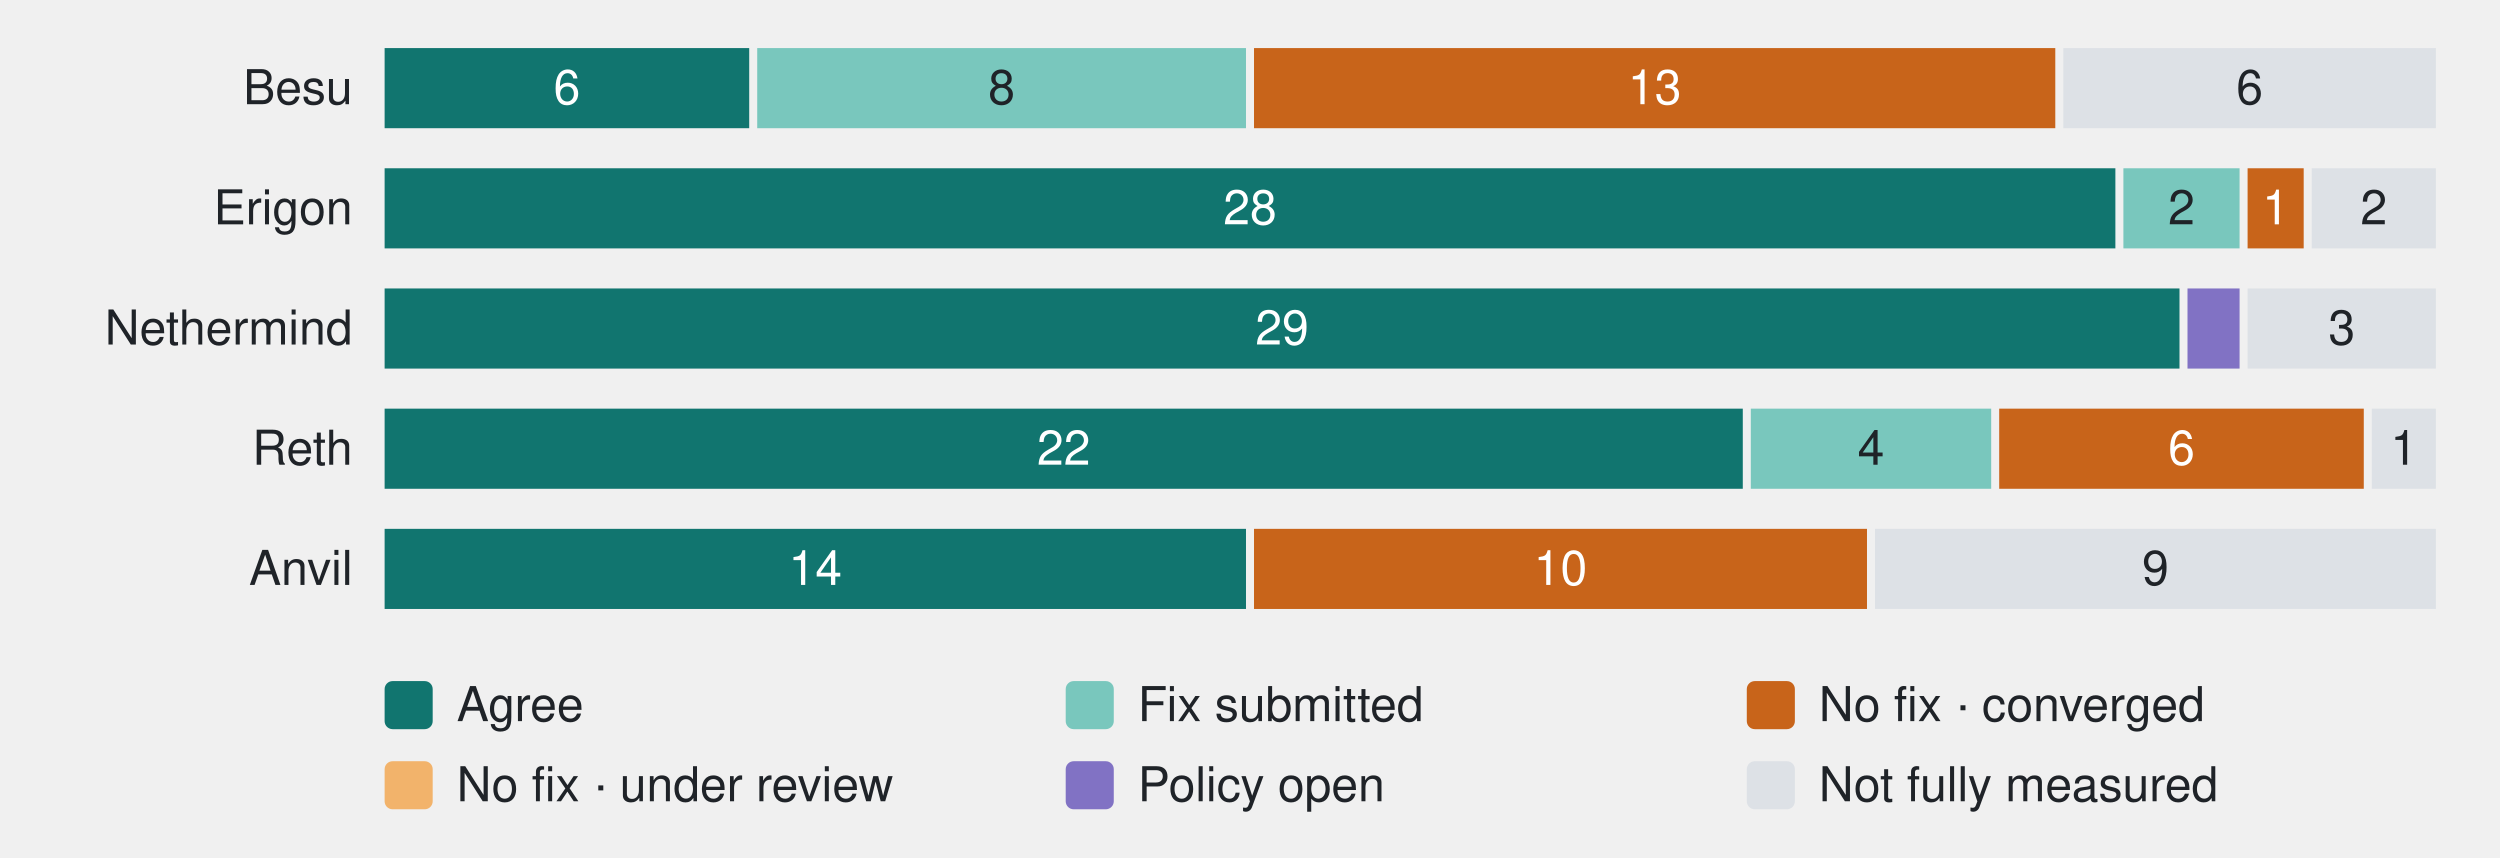
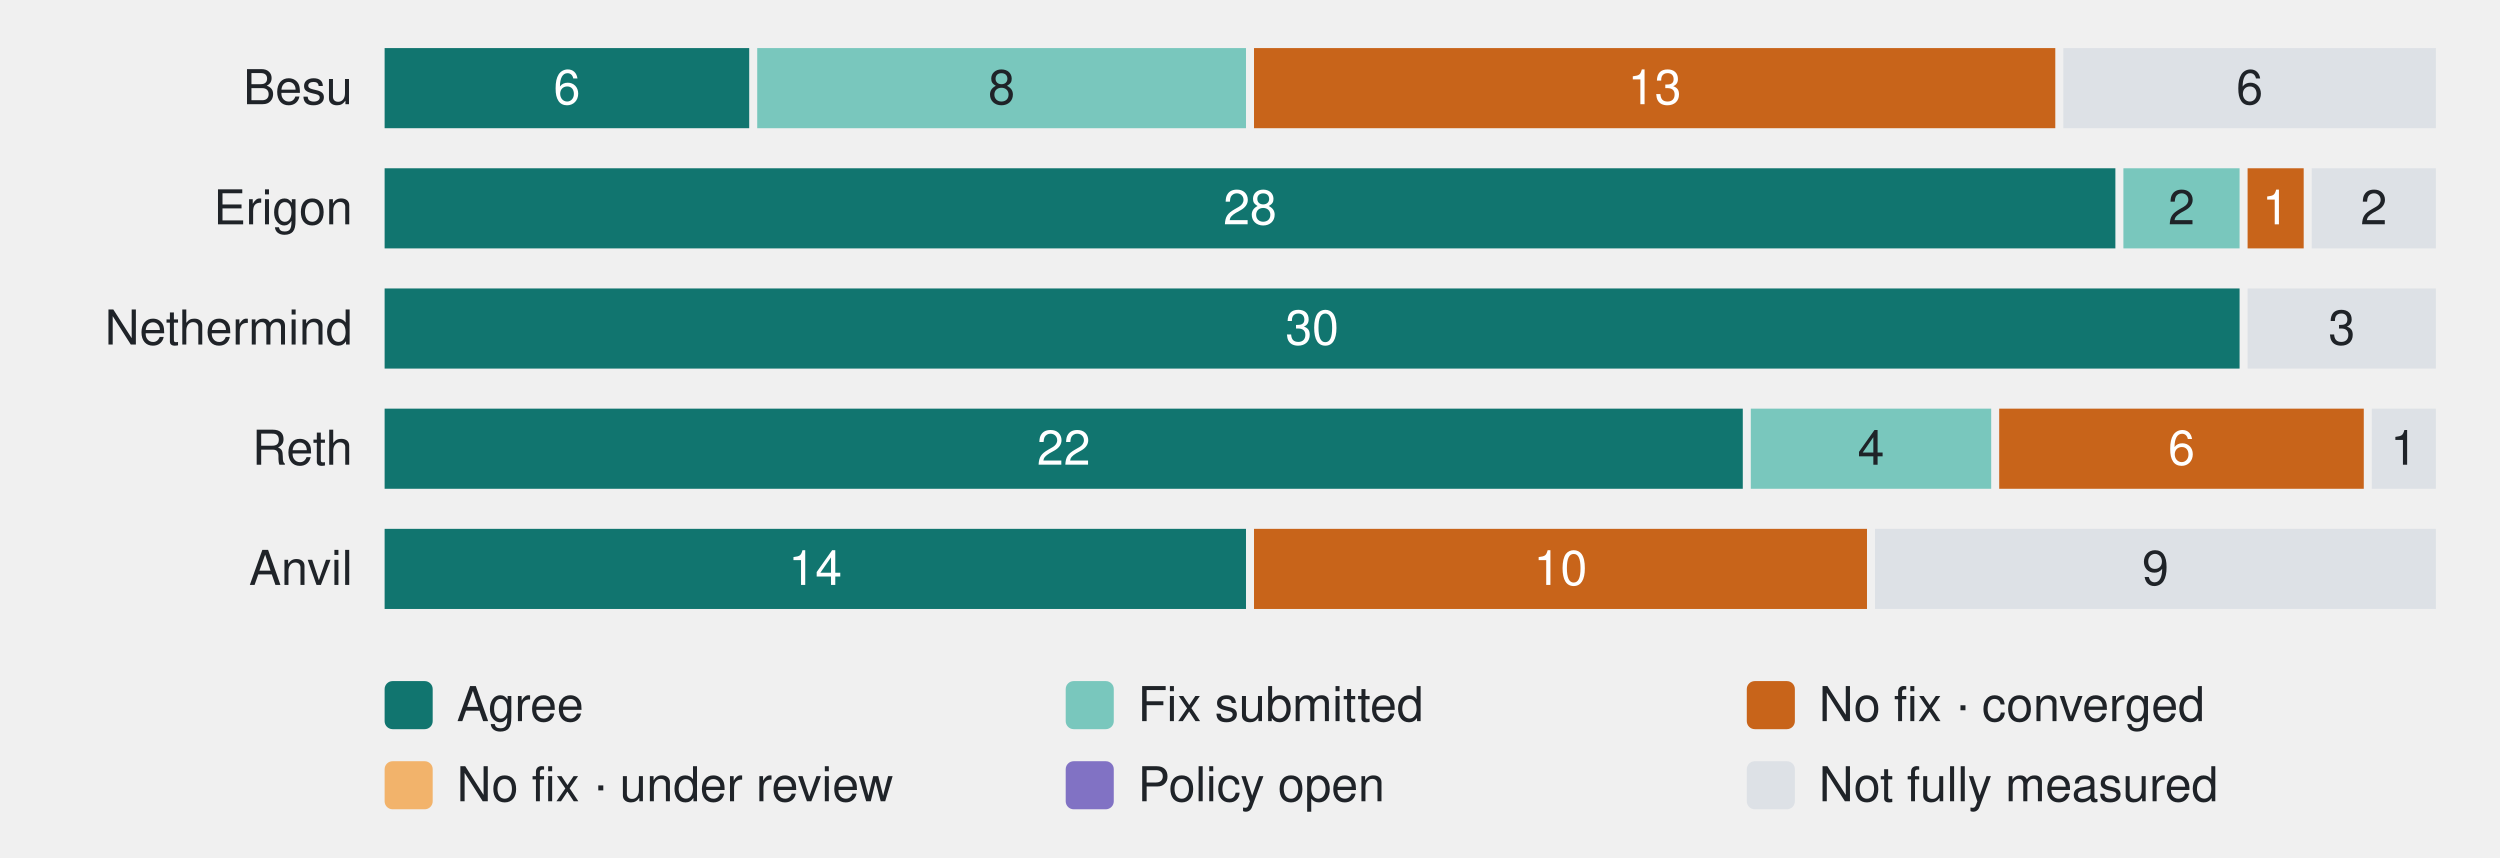
<svg xmlns="http://www.w3.org/2000/svg" width="624" height="214" viewBox="0 0 624 214" role="img" aria-labelledby="title">
  <style>text{font-family:-apple-system,BlinkMacSystemFont,"Segoe UI",Helvetica,Arial,sans-serif;font-size:12px}.head{font-weight:600}.partial{stroke-dasharray:3 2}.label{fill:#1f2328}.muted{fill:#59636e}.pr{fill:none;stroke:#11756f}.edge{stroke:#11756f}.b-agree{fill:#11756f}.n-agree{fill:#ffffff}.b-fix{fill:#79c7bd}.n-fix{fill:#1f2328}.b-converged{fill:#c8641a}.n-converged{fill:#ffffff}.b-review{fill:#f2b36b}.n-review{fill:#1f2328}.b-policy{fill:#8172c4}.n-policy{fill:#ffffff}.b-unmeasured{fill:#dde1e6}.n-unmeasured{fill:#1f2328}@media (prefers-color-scheme:dark){.label{fill:#e6edf3}.muted{fill:#9198a1}.pr{fill:none;stroke:#3aa59a}.edge{stroke:#3aa59a}.b-agree{fill:#3aa59a}.n-agree{fill:#0d1117}.b-fix{fill:#1a6b62}.n-fix{fill:#ffffff}.b-converged{fill:#e5843a}.n-converged{fill:#0d1117}.b-review{fill:#8f5420}.n-review{fill:#ffffff}.b-policy{fill:#9b8fe0}.n-policy{fill:#0d1117}.b-unmeasured{fill:#2d333b}.n-unmeasured{fill:#e6edf3}}</style>
  <text class="label" x="88" y="26" text-anchor="end">Besu</text>
  <rect class="b-agree" x="96" y="12" width="91" height="20" />
  <text class="n-agree" x="141.5" y="26" text-anchor="middle">6</text>
  <rect class="b-fix" x="189" y="12" width="122" height="20" />
  <text class="n-fix" x="250" y="26" text-anchor="middle">8</text>
  <rect class="b-converged" x="313" y="12" width="200" height="20" />
  <text class="n-converged" x="413" y="26" text-anchor="middle">13</text>
  <rect class="b-unmeasured" x="515" y="12" width="93" height="20" />
  <text class="n-unmeasured" x="561.5" y="26" text-anchor="middle">6</text>
  <text class="label" x="88" y="56" text-anchor="end">Erigon</text>
  <rect class="b-agree" x="96" y="42" width="432" height="20" />
  <text class="n-agree" x="312" y="56" text-anchor="middle">28</text>
  <rect class="b-fix" x="530" y="42" width="29" height="20" />
  <text class="n-fix" x="544.5" y="56" text-anchor="middle">2</text>
  <rect class="b-converged" x="561" y="42" width="14" height="20" />
  <text class="n-converged" x="568" y="56" text-anchor="middle">1</text>
  <rect class="b-unmeasured" x="577" y="42" width="31" height="20" />
  <text class="n-unmeasured" x="592.5" y="56" text-anchor="middle">2</text>
  <text class="label" x="88" y="86" text-anchor="end">Nethermind</text>
-   <rect class="b-agree" x="96" y="72" width="448" height="20" />
-   <text class="n-agree" x="320" y="86" text-anchor="middle">29</text>
-   <rect class="b-policy" x="546" y="72" width="13" height="20" />
+   <rect class="b-agree" x="96" y="72" width="463" height="20" />
+   <text class="n-agree" x="327.5" y="86" text-anchor="middle">30</text>
  <rect class="b-unmeasured" x="561" y="72" width="47" height="20" />
  <text class="n-unmeasured" x="584.5" y="86" text-anchor="middle">3</text>
  <text class="label" x="88" y="116" text-anchor="end">Reth</text>
  <rect class="b-agree" x="96" y="102" width="339" height="20" />
  <text class="n-agree" x="265.5" y="116" text-anchor="middle">22</text>
  <rect class="b-fix" x="437" y="102" width="60" height="20" />
  <text class="n-fix" x="467" y="116" text-anchor="middle">4</text>
  <rect class="b-converged" x="499" y="102" width="91" height="20" />
  <text class="n-converged" x="544.5" y="116" text-anchor="middle">6</text>
  <rect class="b-unmeasured" x="592" y="102" width="16" height="20" />
  <text class="n-unmeasured" x="600" y="116" text-anchor="middle">1</text>
  <text class="label" x="88" y="146" text-anchor="end">Anvil</text>
  <rect class="b-agree" x="96" y="132" width="215" height="20" />
  <text class="n-agree" x="203.5" y="146" text-anchor="middle">14</text>
  <rect class="b-converged" x="313" y="132" width="153" height="20" />
  <text class="n-converged" x="389.5" y="146" text-anchor="middle">10</text>
  <rect class="b-unmeasured" x="468" y="132" width="140" height="20" />
  <text class="n-unmeasured" x="538" y="146" text-anchor="middle">9</text>
  <rect class="b-agree" x="96" y="170" width="12" height="12" rx="2" />
  <text class="label" x="114" y="180">Agree</text>
  <rect class="b-fix" x="266" y="170" width="12" height="12" rx="2" />
  <text class="label" x="284" y="180">Fix submitted</text>
  <rect class="b-converged" x="436" y="170" width="12" height="12" rx="2" />
  <text class="label" x="454" y="180">No fix · converged</text>
  <rect class="b-review" x="96" y="190" width="12" height="12" rx="2" />
  <text class="label" x="114" y="200">No fix · under review</text>
  <rect class="b-policy" x="266" y="190" width="12" height="12" rx="2" />
  <text class="label" x="284" y="200">Policy open</text>
  <rect class="b-unmeasured" x="436" y="190" width="12" height="12" rx="2" />
  <text class="label" x="454" y="200">Not fully measured</text>
</svg>
